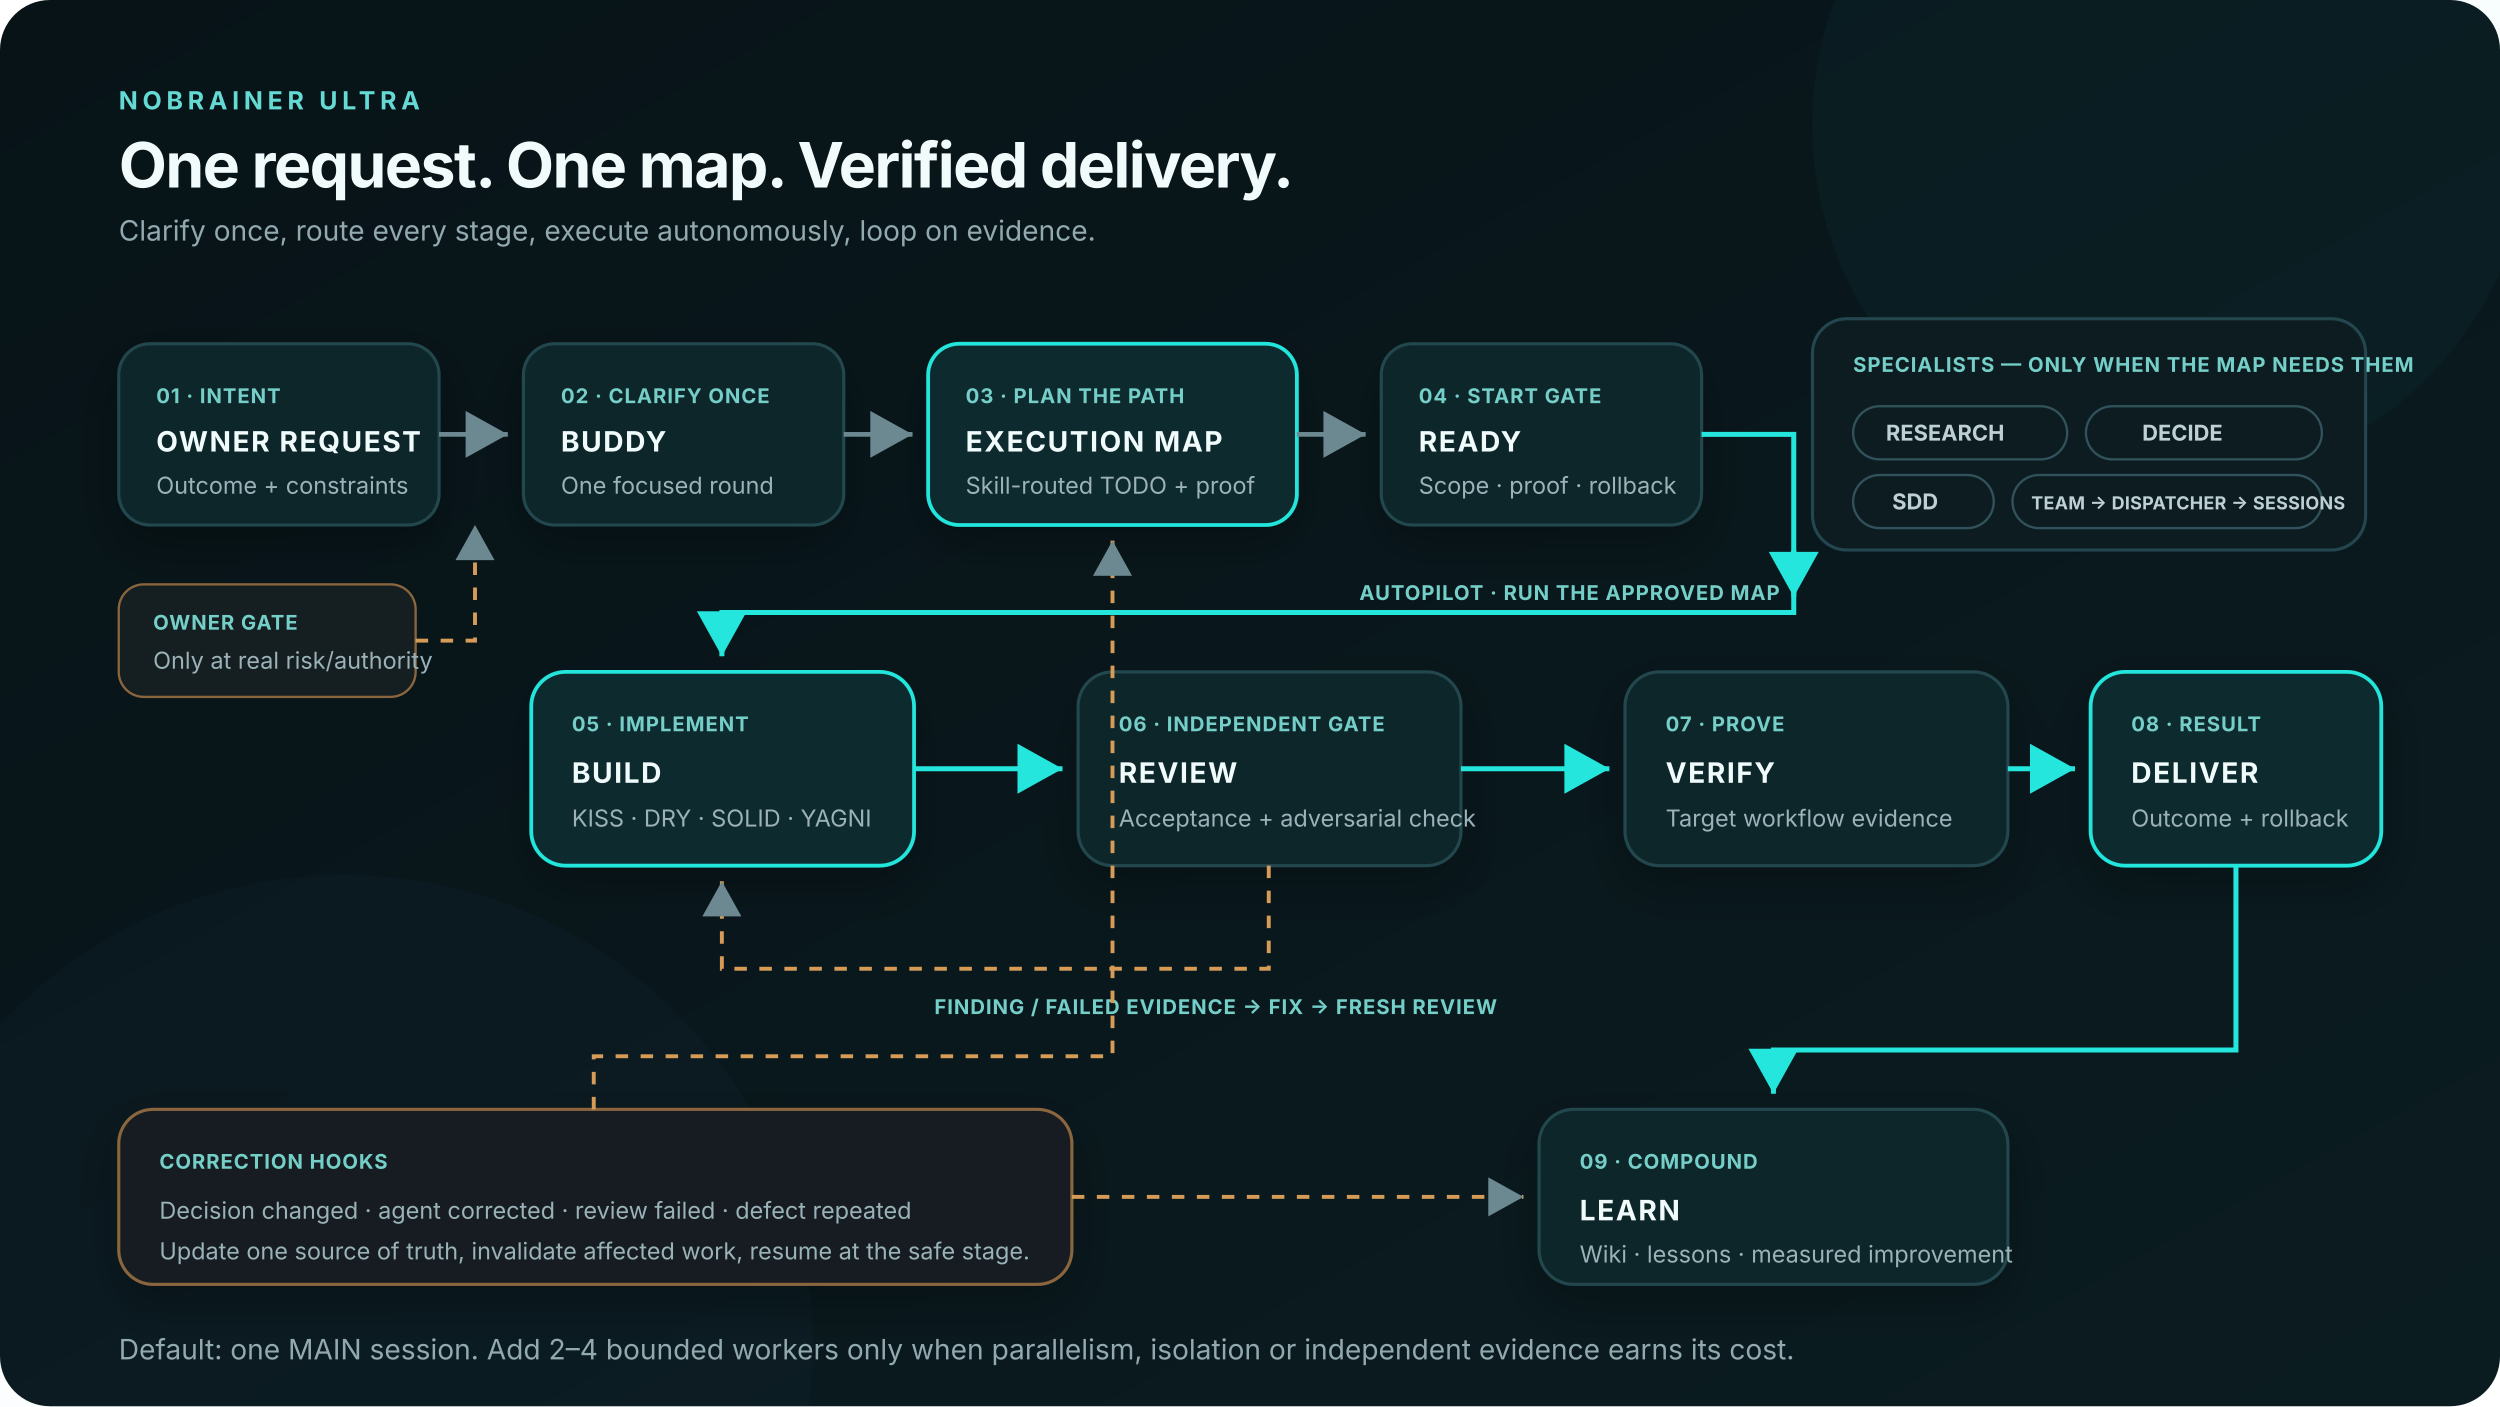
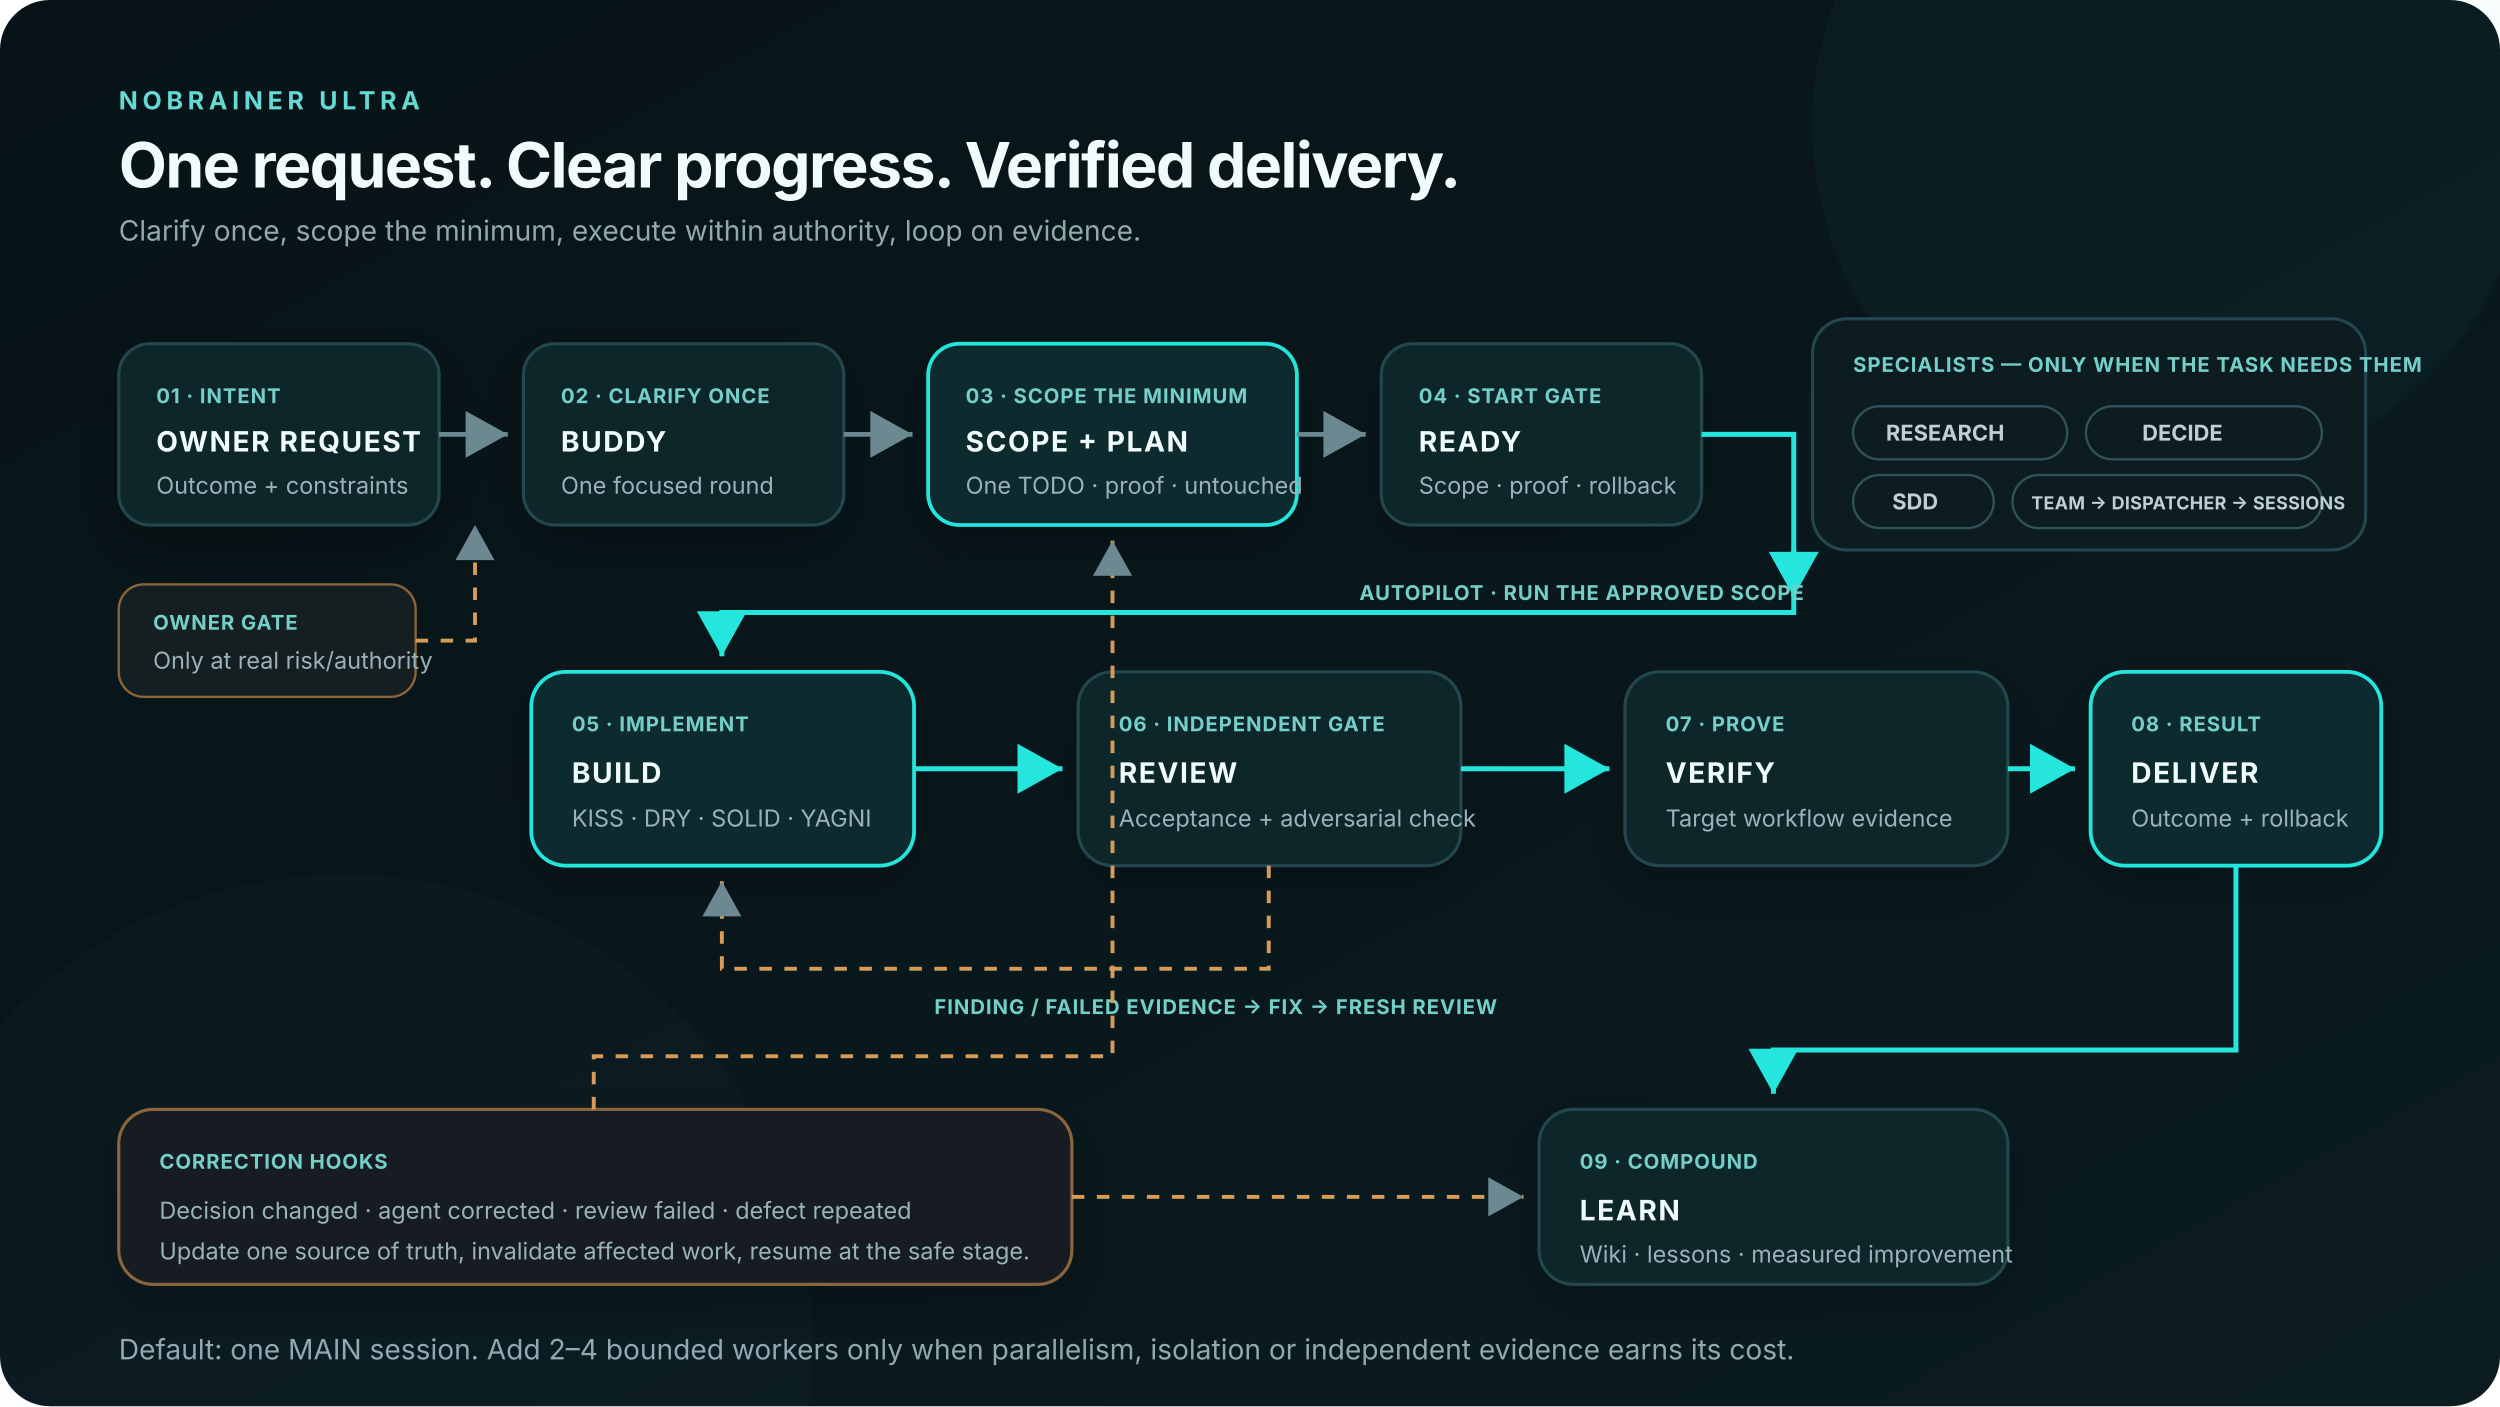
<svg xmlns="http://www.w3.org/2000/svg" viewBox="0 0 1600 900" role="img" aria-labelledby="title desc">
  <defs>
    <linearGradient id="background" x1="0" y1="0" x2="1" y2="1">
      <stop offset="0" stop-color="#071317" />
      <stop offset="1" stop-color="#0b1c21" />
    </linearGradient>
    <linearGradient id="accent" x1="0" y1="0" x2="1" y2="1">
      <stop offset="0" stop-color="#24e6dc" />
      <stop offset="1" stop-color="#68a8ff" />
    </linearGradient>
    <filter id="soft-shadow" x="-30%" y="-30%" width="160%" height="160%">
      <feDropShadow dx="0" dy="12" stdDeviation="16" flood-color="#000" flood-opacity=".28" />
    </filter>
    <marker id="arrow" markerWidth="12" markerHeight="12" refX="10" refY="6" orient="auto">
      <path d="M1 1l9 5-9 5z" fill="#6c8991" />
    </marker>
    <marker id="arrow-accent" markerWidth="12" markerHeight="12" refX="10" refY="6" orient="auto">
      <path d="M1 1l9 5-9 5z" fill="#24e6dc" />
    </marker>
    <style>
      text{font-family:Inter,ui-sans-serif,system-ui,-apple-system,BlinkMacSystemFont,"Segoe UI",sans-serif}
      .eyebrow{font-size:16px;font-weight:700;letter-spacing:3px;fill:#65d9d3}
      .headline{font-size:40px;font-weight:720;letter-spacing:-1px;fill:#f2fbfc}
      .subtitle{font-size:18px;fill:#91a9af}
      .node{fill:#10252b;stroke:#24464e;stroke-width:2}
      .node-accent{fill:#10292e;stroke:#24e6dc;stroke-width:2.4}
      .node-title{font-size:18px;font-weight:750;letter-spacing:1px;fill:#f0fbfc}
      .node-copy{font-size:15px;fill:#9ab2b8}
      .tiny{font-size:13px;font-weight:650;letter-spacing:.6px;fill:#75cfc9}
      .flow{fill:none;stroke:#6c8991;stroke-width:3;marker-end:url(#arrow)}
      .flow-accent{fill:none;stroke:#24e6dc;stroke-width:3.2;marker-end:url(#arrow-accent)}
      .flow-dashed{fill:none;stroke:#d69c57;stroke-width:2.5;stroke-dasharray:8 8;marker-end:url(#arrow)}
      .chip{fill:#0c1c21;stroke:#31525a;stroke-width:1.5}
      .chip-text{font-size:14px;font-weight:700;fill:#bed0d4}
      .chip-text-small{font-size:11.5px;font-weight:750;letter-spacing:.15px;fill:#bed0d4}
    </style>
  </defs>
  <rect width="1600" height="900" rx="32" fill="url(#background)" />
  <circle cx="1390" cy="80" r="230" fill="#24e6dc" opacity=".035" />
  <circle cx="220" cy="860" r="300" fill="#68a8ff" opacity=".025" />
  <text x="76" y="70" class="eyebrow">NOBRAINER ULTRA</text>
-   <text x="76" y="120" class="headline">One request. One map. Verified delivery.</text>
-   <text x="76" y="154" class="subtitle">Clarify once, route every stage, execute autonomously, loop on evidence.</text>
+   <text x="76" y="120" class="headline">One request. Clear progress. Verified delivery.</text>
+   <text x="76" y="154" class="subtitle">Clarify once, scope the minimum, execute within authority, loop on evidence.</text>
  <g filter="url(#soft-shadow)">
    <rect x="76" y="220" width="205" height="116" rx="20" class="node" />
    <text x="100" y="258" class="tiny">01 · INTENT</text>
    <text x="100" y="289" class="node-title">OWNER REQUEST</text>
    <text x="100" y="316" class="node-copy">Outcome + constraints</text>
    <rect x="335" y="220" width="205" height="116" rx="20" class="node" />
    <text x="359" y="258" class="tiny">02 · CLARIFY ONCE</text>
    <text x="359" y="289" class="node-title">BUDDY</text>
    <text x="359" y="316" class="node-copy">One focused round</text>
    <rect x="594" y="220" width="236" height="116" rx="20" class="node-accent" />
-     <text x="618" y="258" class="tiny">03 · PLAN THE PATH</text>
-     <text x="618" y="289" class="node-title">EXECUTION MAP</text>
-     <text x="618" y="316" class="node-copy">Skill-routed TODO + proof</text>
+     <text x="618" y="258" class="tiny">03 · SCOPE THE MINIMUM</text>
+     <text x="618" y="289" class="node-title">SCOPE + PLAN</text>
+     <text x="618" y="316" class="node-copy">One TODO · proof · untouched</text>
    <rect x="884" y="220" width="205" height="116" rx="20" class="node" />
    <text x="908" y="258" class="tiny">04 · START GATE</text>
    <text x="908" y="289" class="node-title">READY</text>
    <text x="908" y="316" class="node-copy">Scope · proof · rollback</text>
  </g>
  <path d="M281 278H325" class="flow" />
  <path d="M540 278H584" class="flow" />
  <path d="M830 278H874" class="flow" />
  <path d="M1089 278H1148V382" class="flow-accent" />
  <g>
    <rect x="1160" y="204" width="354" height="148" rx="22" fill="#0c1c21" stroke="#24464e" stroke-width="2" />
-     <text x="1186" y="238" class="tiny">SPECIALISTS — ONLY WHEN THE MAP NEEDS THEM</text>
+     <text x="1186" y="238" class="tiny">SPECIALISTS — ONLY WHEN THE TASK NEEDS THEM</text>
    <rect x="1186" y="260" width="137" height="34" rx="17" class="chip" />
    <text x="1207" y="282" class="chip-text">RESEARCH</text>
    <rect x="1335" y="260" width="151" height="34" rx="17" class="chip" />
    <text x="1371" y="282" class="chip-text">DECIDE</text>
    <rect x="1186" y="304" width="90" height="34" rx="17" class="chip" />
    <text x="1211" y="326" class="chip-text">SDD</text>
    <rect x="1288" y="304" width="198" height="34" rx="17" class="chip" />
    <text x="1300" y="326" class="chip-text-small">TEAM → DISPATCHER → SESSIONS</text>
  </g>
  <g filter="url(#soft-shadow)">
    <rect x="340" y="430" width="245" height="124" rx="22" class="node-accent" />
    <text x="366" y="468" class="tiny">05 · IMPLEMENT</text>
    <text x="366" y="501" class="node-title">BUILD</text>
    <text x="366" y="529" class="node-copy">KISS · DRY · SOLID · YAGNI</text>
    <rect x="690" y="430" width="245" height="124" rx="22" class="node" />
    <text x="716" y="468" class="tiny">06 · INDEPENDENT GATE</text>
    <text x="716" y="501" class="node-title">REVIEW</text>
    <text x="716" y="529" class="node-copy">Acceptance + adversarial check</text>
    <rect x="1040" y="430" width="245" height="124" rx="22" class="node" />
    <text x="1066" y="468" class="tiny">07 · PROVE</text>
    <text x="1066" y="501" class="node-title">VERIFY</text>
    <text x="1066" y="529" class="node-copy">Target workflow evidence</text>
    <rect x="1338" y="430" width="186" height="124" rx="22" class="node-accent" />
    <text x="1364" y="468" class="tiny">08 · RESULT</text>
    <text x="1364" y="501" class="node-title">DELIVER</text>
    <text x="1364" y="529" class="node-copy">Outcome + rollback</text>
  </g>
  <path d="M1148 352V392H462V420" class="flow-accent" />
-   <text x="870" y="384" class="tiny">AUTOPILOT · RUN THE APPROVED MAP</text>
+   <text x="870" y="384" class="tiny">AUTOPILOT · RUN THE APPROVED SCOPE</text>
  <path d="M585 492H680" class="flow-accent" />
  <path d="M935 492H1030" class="flow-accent" />
  <path d="M1285 492H1328" class="flow-accent" />
  <g id="review-fix-loop">
    <path d="M812 554V620H462V564" class="flow-dashed" />
    <text x="598" y="649" class="tiny" fill="#d69c57">FINDING / FAILED EVIDENCE → FIX → FRESH REVIEW</text>
  </g>
  <g filter="url(#soft-shadow)">
    <rect x="985" y="710" width="300" height="112" rx="22" class="node" />
    <text x="1011" y="748" class="tiny">09 · COMPOUND</text>
    <text x="1011" y="781" class="node-title">LEARN</text>
    <text x="1011" y="808" class="node-copy">Wiki · lessons · measured improvement</text>
    <rect x="76" y="710" width="610" height="112" rx="22" fill="#151e21" stroke="#8a653d" stroke-width="2" />
    <text x="102" y="748" class="tiny" fill="#e3ae6c">CORRECTION HOOKS</text>
    <text x="102" y="780" class="node-copy">Decision changed · agent corrected · review failed · defect repeated</text>
    <text x="102" y="806" class="node-copy">Update one source of truth, invalidate affected work, resume at the safe stage.</text>
  </g>
  <path d="M1431 554V672H1135V700" class="flow-accent" />
  <path d="M686 766H975" class="flow-dashed" />
  <path d="M380 710V676H712V346" class="flow-dashed" />
  <g>
    <rect x="76" y="374" width="190" height="72" rx="16" fill="#151e21" stroke="#8a653d" stroke-width="1.5" />
    <text x="98" y="403" class="tiny" fill="#e3ae6c">OWNER GATE</text>
    <text x="98" y="428" class="node-copy">Only at real risk/authority</text>
    <path d="M266 410H304V336" class="flow-dashed" />
  </g>
  <text x="76" y="870" class="subtitle">Default: one MAIN session. Add 2–4 bounded workers only when parallelism, isolation or independent evidence earns its cost.</text>
</svg>
